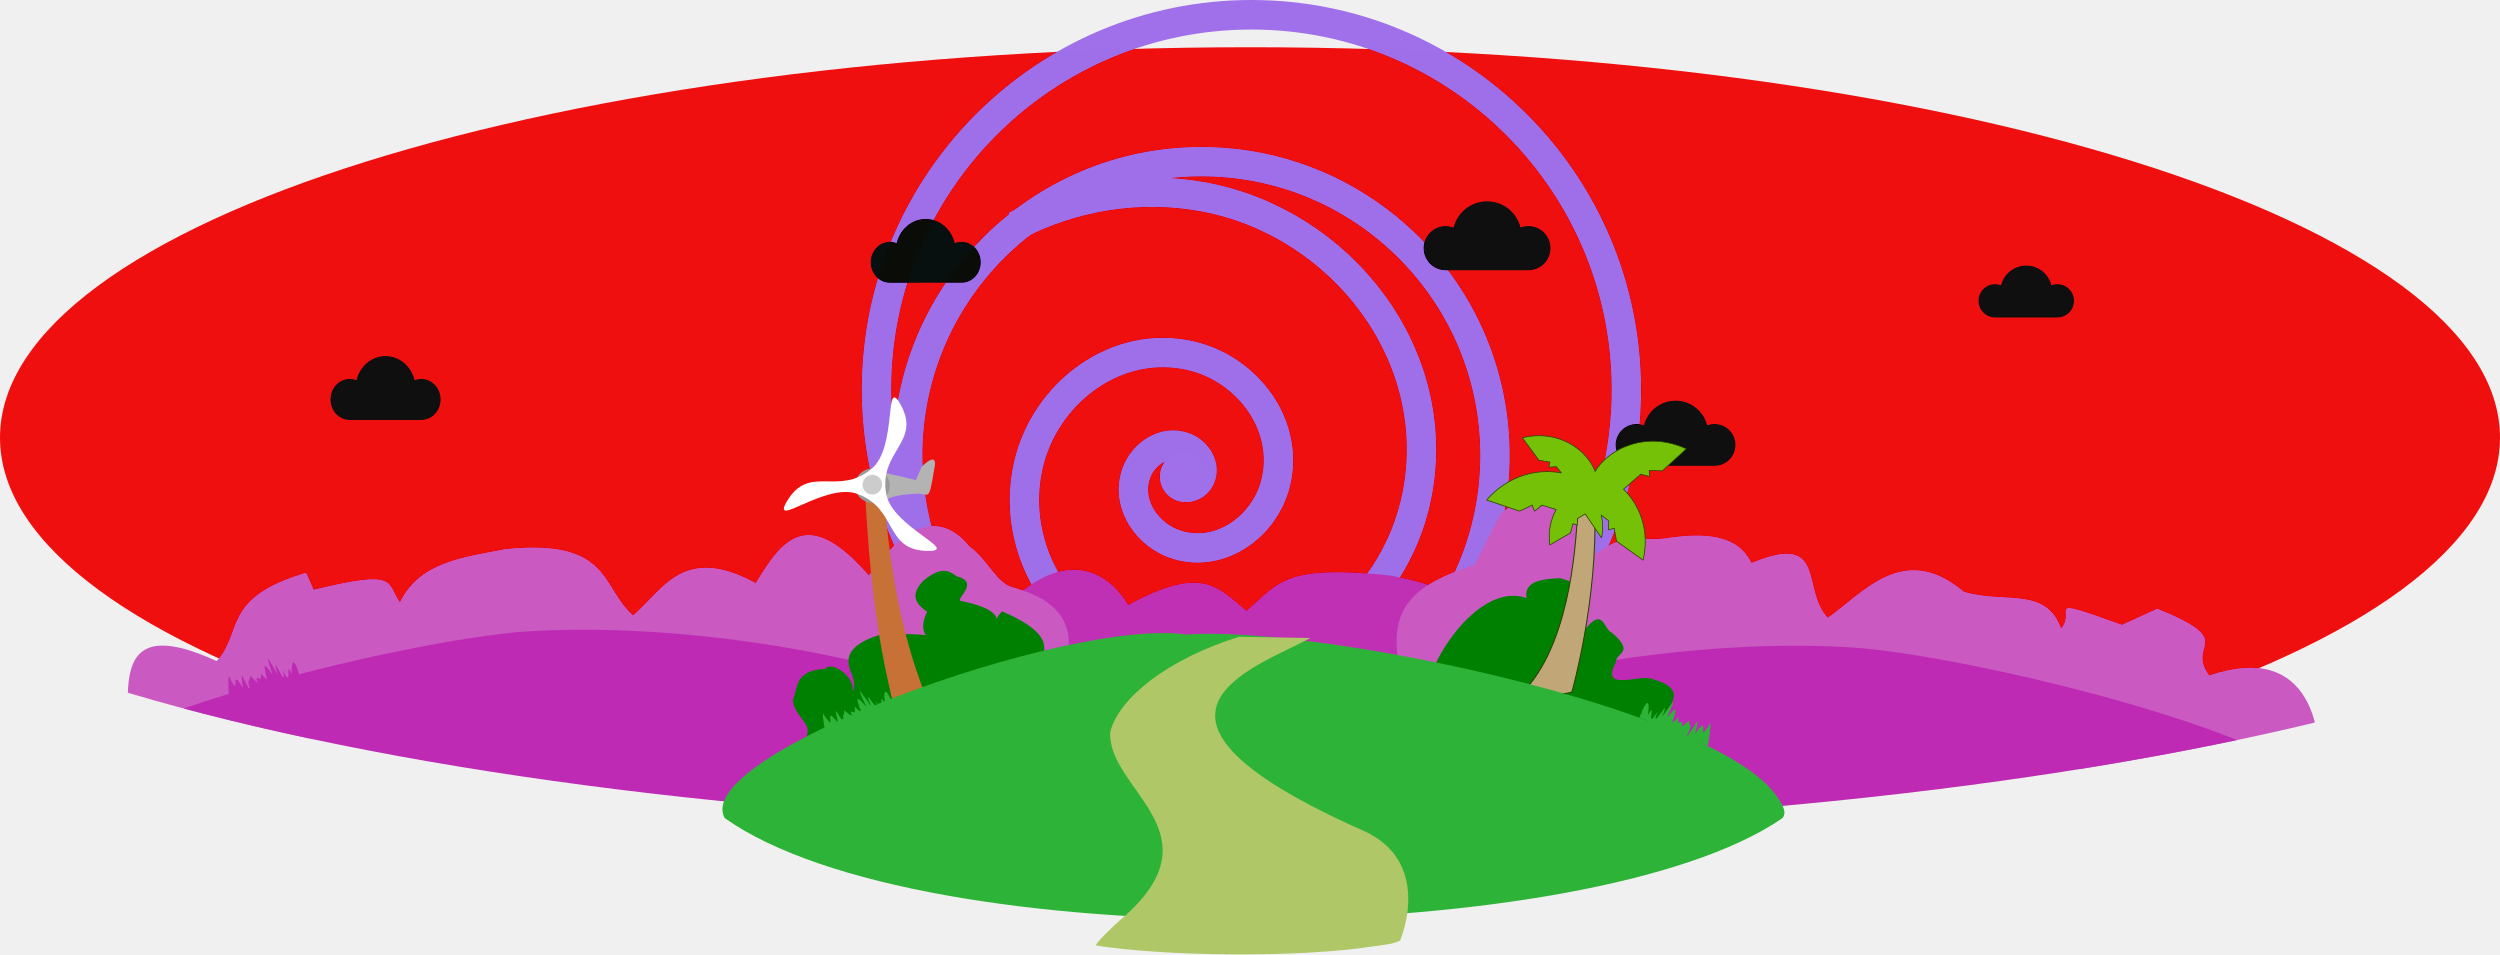
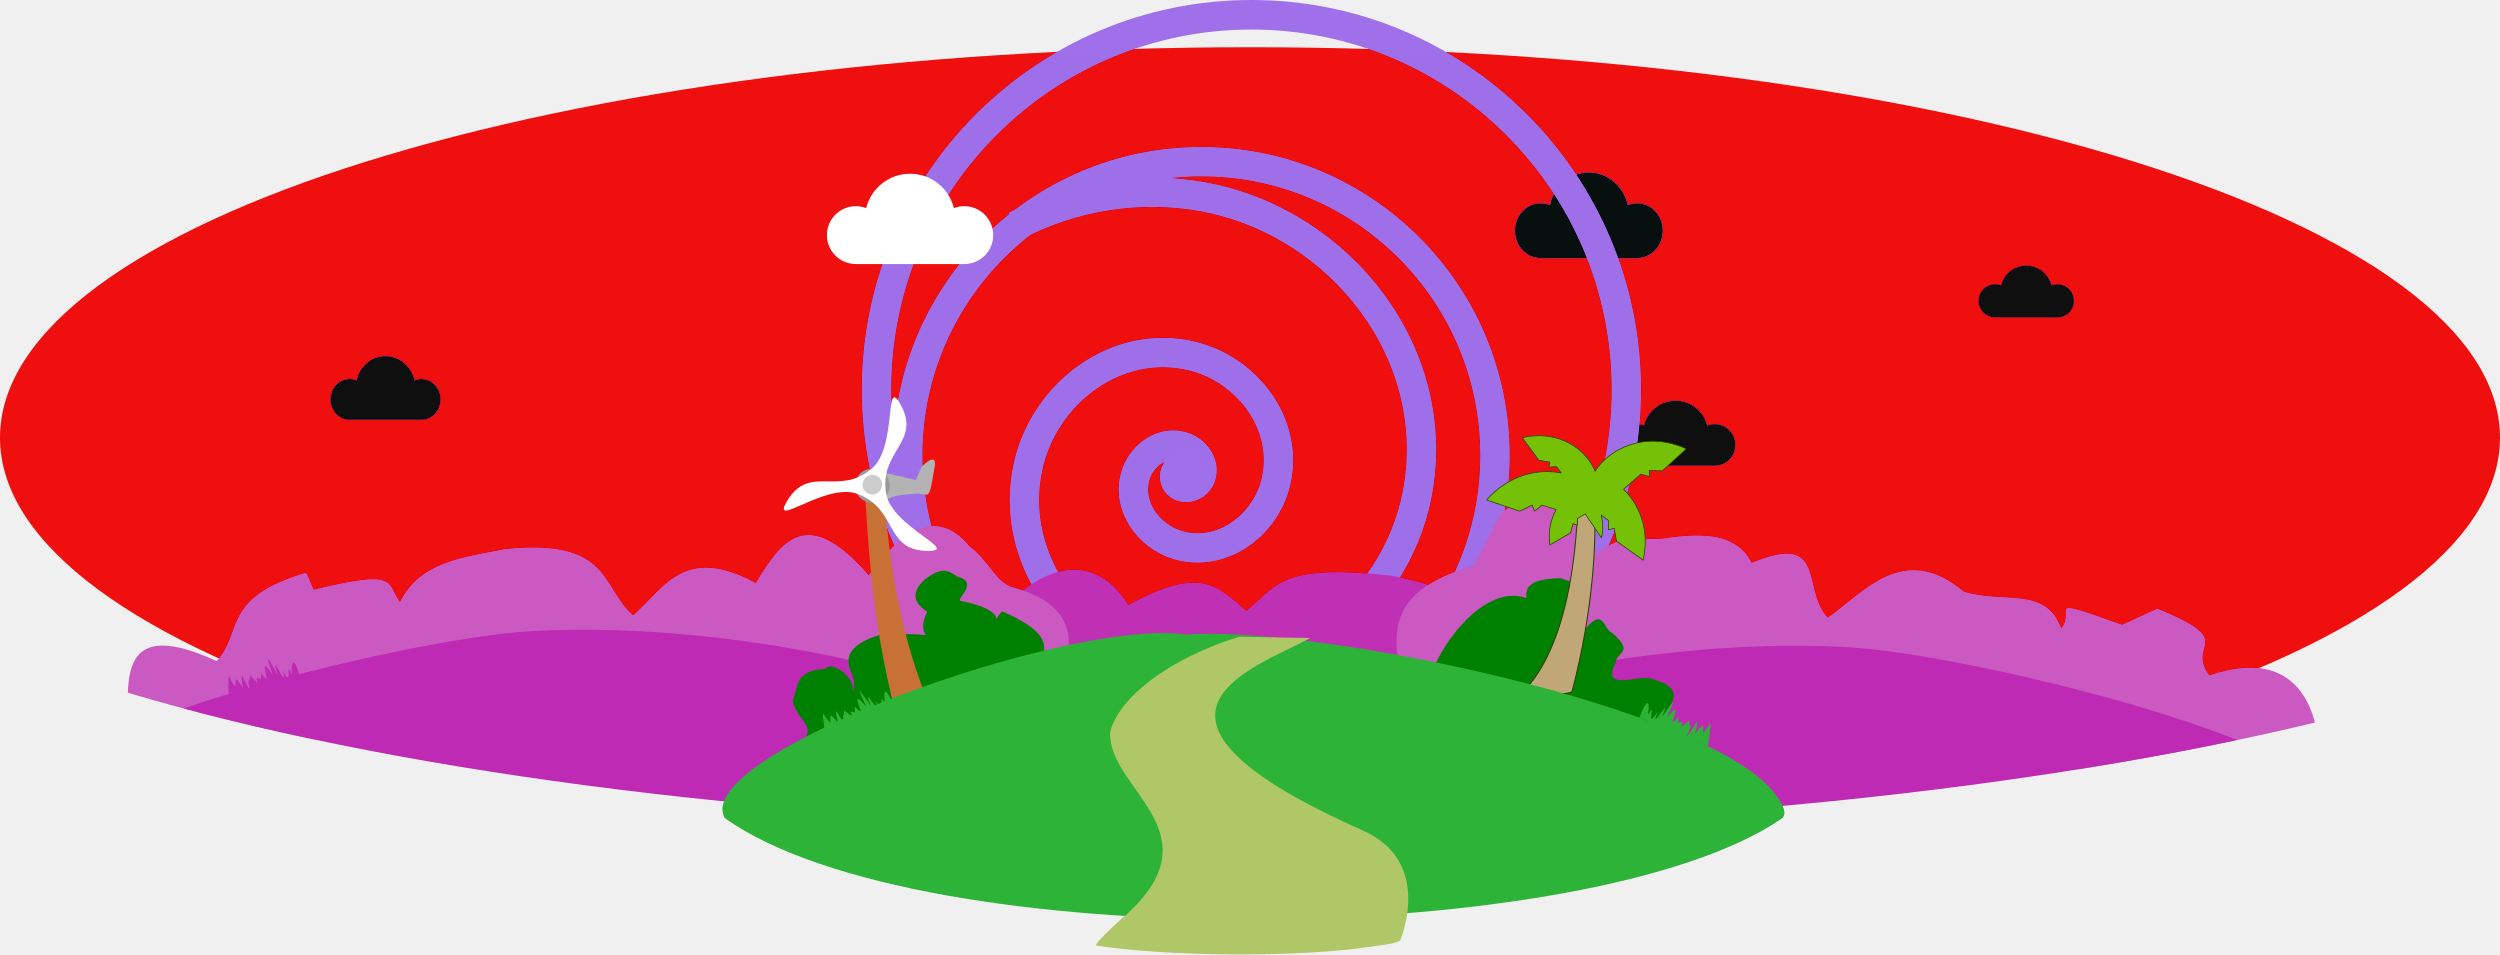
<svg xmlns="http://www.w3.org/2000/svg" width="180.33mm" height="68.844mm" version="1.1" viewBox="0 0 180.33 68.844" id="svg131">
  <defs id="defs8">
    <linearGradient id="linearGradient50606" x1="421.46" x2="458.99" y1="81.216" y2="80.958" gradientTransform="matrix(0.36219,-0.0075634,0.0085593,0.45242,-122.38,55.957)" gradientUnits="userSpaceOnUse">
      <stop stop-color="#d1a448" offset="0" id="stop1" />
      <stop stop-color="#9b7527" stop-opacity=".992" offset="1" id="stop2" />
    </linearGradient>
    <linearGradient id="linearGradient33560" x1="439.64" x2="412.56" y1="53.484" y2="53.871" gradientTransform="matrix(0.36219,-0.0075634,0.0085593,0.45242,-123.44,56.069)" gradientUnits="userSpaceOnUse">
      <stop stop-color="#96312a" offset="0" id="stop3" />
      <stop stop-color="#65211c" stop-opacity=".996" offset="1" id="stop4" />
    </linearGradient>
    <linearGradient id="linearGradient33562" x1="419.65" x2="452.28" y1="64.964" y2="65.351" gradientTransform="matrix(0.36219,-0.0071478,0.0085593,0.42756,-122.85,57.356)" gradientUnits="userSpaceOnUse">
      <stop stop-color="#c33f37" offset="0" id="stop5" />
      <stop stop-color="#b33a33" stop-opacity=".98" offset="1" id="stop6" />
    </linearGradient>
    <linearGradient id="linearGradient15121" x1="367.11" x2="367.22" y1="87.487" y2="90.811" gradientUnits="userSpaceOnUse">
      <stop stop-color="#916f6f" offset="0" id="stop7" />
      <stop stop-color="#685050" stop-opacity=".992" offset="1" id="stop8" />
    </linearGradient>
    <clipPath id="clipPath14">
      <ellipse transform="matrix(0.9996,0.028384,-0.013912,0.9999,0,0)" cx="106.13" cy="91.443" rx="117.86" ry="38.66" fill="#00ffff" stroke-width="0.322" id="ellipse8" />
    </clipPath>
  </defs>
  <g transform="translate(-13.275,-38.75155)" style="mix-blend-mode:difference" id="g19">
    <ellipse cx="103.44" cy="70.321" rx="90.165" ry="28.162" fill="#0ff" stroke-width="0.24" id="ellipse9" style="fill:#00ffff;fill-opacity:1" />
    <g id="g1" style="display:inline;opacity:1;mix-blend-mode:normal;stroke:#528106;stroke-width:1.899;stroke-miterlimit:4;stroke-dasharray:none;stroke-opacity:0.996" transform="matrix(-1.122355,-1.11011e-8,0,1.122355,263.3009,-11.12767)">
+       <g transform="matrix(-0.08104566,0,0,0.08104566,261.9349,316.9654)" fill="#ffffff" id="g18" style="display:inline;mix-blend-mode:normal">
+         <path d="m 817.414,-3062.034 c -1.92,6e-4 -3.748,0.4 -5.439,1.091 -2.53,-11.047 -11.863,-19.251 -22.999,-19.251 -11.139,-10e-5 -20.473,8.204 -23,19.25 -1.69,-0.692 -3.522,-1.09 -5.44,-1.09 -8.376,0 -15.166,7.248 -15.166,16.184 0,8.938 6.79,16.184 15.166,16.183 2.628,1e-4 15.769,1e-4 28.441,1e-4 12.67,10e-5 25.808,10e-5 28.437,-1e-4 8.376,1e-4 15.166,-7.245 15.166,-16.184 -8e-5,-8.935 -6.79,-16.184 -15.166,-16.184 z" stroke-width="0.262" id="path15" />
+         <path d="m 1781.486,-3201.453 c -2.583,7e-4 -5.043,0.537 -7.317,1.468 -3.403,-14.862 -15.961,-25.901 -30.942,-25.901 -14.986,-2e-4 -27.545,11.038 -30.944,25.899 -2.273,-0.931 -4.739,-1.467 -7.319,-1.467 -11.27,0 -20.404,9.752 -20.404,21.774 0,12.025 9.135,21.774 20.404,21.773 3.536,-2e-4 21.215,1e-4 38.264,1e-4 17.046,2e-4 34.722,10e-5 38.26,0 11.269,0 20.404,-9.748 20.404,-21.774 -2e-4,-12.021 -9.136,-21.774 -20.404,-21.774 z" stroke-width="0.353" id="path2" style="display:inline;opacity:0.97;mix-blend-mode:normal;fill:#ffffff" />
+         <path d="m 1842.9,-3026.3 c -2.09,0 -4.079,0.407 -5.918,1.113 -2.752,-11.267 -12.908,-19.636 -25.026,-19.636 -12.121,2e-4 -22.278,8.369 -25.027,19.636 -1.838,-0.705 -3.833,-1.112 -5.92,-1.112 -9.115,-1e-4 -16.503,7.394 -16.503,16.508 -10e-5,9.117 7.388,16.507 16.503,16.507 2.86,3e-4 17.158,0 30.947,10e-5 13.786,-10e-5 28.083,-10e-5 30.944,-10e-5 9.114,0 16.502,-7.39 16.502,-16.507 0,-9.114 -7.389,-16.507 -16.502,-16.508 z" stroke-width="0.276" id="path16" />
+         <path d="m 2114.7,-3137.2 c -1.665,-6e-4 -3.249,0.324 -4.715,0.886 -2.192,-8.975 -10.282,-15.642 -19.934,-15.642 -9.655,10e-5 -17.746,6.667 -19.936,15.642 -1.464,-0.562 -3.053,-0.886 -4.715,-0.886 -7.261,2e-4 -13.146,5.89 -13.146,13.15 -2e-4,7.262 5.885,13.149 13.146,13.149 2.278,0 13.668,-4e-4 24.652,0 h 24.649 c 7.26,0 13.146,-5.887 13.146,-13.149 0,-7.26 -5.886,-13.149 -13.145,-13.15 z" stroke-width="0.22" id="path17" />
+       </g>
      <g id="g2255" transform="matrix(0.98139,0,0,0.98139,2.741246,1.280983)" style="display:inline;stroke:#528106;stroke-width:1.935;stroke-miterlimit:4;stroke-dasharray:none;stroke-opacity:0.996">
        <circle style="fill:none;stroke:#528106;stroke-width:1.935;stroke-miterlimit:4;stroke-dasharray:none;stroke-opacity:0.996" id="circle2249" cx="145.526" cy="73.795" r="19.228" />
        <path style="fill:none;fill-rule:evenodd;stroke:#528106;stroke-width:7.313;stroke-miterlimit:4;stroke-dasharray:none;stroke-opacity:0.996" id="path2251" transform="matrix(-0.249086,0.0892217,-0.0892217,-0.249086,227.107,125.9393)" d="m 220.763,282.644 c -0.448,-0.782 0.435,-1.59 1.124,-1.77 1.883,-0.493 3.392,1.38 3.591,3.067 0.407,3.454 -2.94,5.961 -6.105,6.071 -5.521,0.192 -9.332,-5.15 -9.232,-10.291 0.157,-8.1 8.035,-13.531 15.667,-13.093 11.207,0.643 18.579,11.615 17.668,22.265 -1.271,14.853 -15.906,24.496 -30.115,22.971 -19.05,-2.044 -31.297,-20.925 -29.016,-39.242 2.965,-23.806 26.684,-38.998 49.669,-35.813 29.129,4.036 47.612,33.196 43.373,61.415 -5.262,35.028 -40.472,57.151 -74.499,51.705 -15.924,-2.548 -30.663,-10.677 -41.58,-22.508" />
      </g>
      <circle style="fill:none;stroke:#528106;stroke-width:1.899;stroke-miterlimit:4;stroke-dasharray:none;stroke-opacity:0.996" id="circle4495" cx="142.342" cy="69.487" r="24.096" />
      <circle style="opacity:1;fill:#518106;fill-opacity:0.996;stroke:none;stroke-width:0.824" id="path1-7" cx="-146.596" cy="75.079" r="1.635" transform="scale(-1,1)" />
    </g>
-     <g transform="matrix(0.92895,-0.020679,0.012925,0.72824,6.7956,3.7091)" clip-path="url(#clipPath14)" fill="#32c63d" opacity=".861" id="g14" style="opacity:1">
+     <g transform="matrix(0.92895,-0.020679,0.012925,0.72824,6.7956,3.7091)" clip-path="url(#clipPath14)" fill="#32c63d" opacity=".861" id="g14" style="display:inline;opacity:1">
      <path d="m 80.205,119.5 c 0.783,-2.441 0.814,-1.175 0.656,-0.19 0.78,-1.756 -0.323,1.803 0.762,-0.354 -0.751,2.427 1.272,-2.153 0.332,0.564 1.046,-1.826 1.165,-2.081 0.377,0.052 0.445,-0.571 1.068,-1.639 0.396,0.517 0.642,-0.431 0.478,-0.979 0.494,0.055 0.883,-0.466 -0.516,1.208 0.834,-0.225 -0.08,0.76 0.385,0.107 -0.258,1.684 0.82,-1.218 1.152,-2.635 0.71,-0.383 1.361,-2.249 -0.091,1.458 1.195,-0.986 0.055,0.325 -0.147,1.538 -0.222,2.224" fill="#32c63d" stroke-opacity="0" id="path9" />
-       <path d="m 80.605,74.366 c -0.188,-0.005 -0.368,0.039 -0.534,0.121 -0.228,-1.386 -1.128,-2.437 -2.218,-2.468 -1.09,-0.031 -2.018,0.967 -2.285,2.34 -0.164,-0.091 -0.343,-0.146 -0.531,-0.151 -0.82,-0.023 -1.497,0.863 -1.513,1.979 -0.016,1.116 0.636,2.04 1.456,2.063 0.257,0.007 1.543,0.044 2.784,0.079 1.24,0.035 2.526,0.072 2.783,0.079 0.82,0.023 1.497,-0.862 1.513,-1.979 0.016,-1.116 -0.637,-2.04 -1.456,-2.063 z" stroke-width="0.029" id="path2" style="opacity:0.97;mix-blend-mode:normal;fill:#ffffff" />
      <path d="m 139.777,128.955 c 0.205,-5.414 0.903,-11.433 -6.735,-7.22 -2.044,-3.004 -0.253,-6.289 -6.836,-8.959 l -0.608,1.674 c -6.556,-2.246 -4.401,-2.392 -5.486,-0.456 -1.484,-4.057 -3.521,-4.765 -6.729,-5.658 -8.246,-1.332 -8.65,0.527 -11.175,3.185 -2.263,-2.555 -3.463,-4.589 -9.163,-0.844 -1.881,-4.082 -5.54,-5.891 -10.502,1.115 -2.995,-5.515 -5.575,-6.375 -7.785,-3.083 l -6.874,21.373 z" fill="#26972e" stroke-width="0.322" id="path1" style="fill:#30c03b;fill-opacity:1" />
      <path d="m 15.274,121.06 c -0.055,-5.422 -0.584,-11.475 6.931,-6.832 2.126,-2.885 0.428,-6.27 7.079,-8.564 l 0.561,1.707 c 6.613,-1.872 5.638,-0.581 6.669,1.415 1.596,-3.97 5.014,-4.304 8.244,-5.015 8.277,-0.863 7.39,4.034 9.84,6.833 2.333,-2.424 3.966,-6.993 9.558,-2.928 1.993,-3.972 4.021,-7.799 8.785,-0.517 3.146,-5.34 5.748,-6.053 7.865,-2.639 1.442,1.418 2.025,3.655 3.279,4.141 8.657,3.354 1.279,11.659 2.995,17.605 z" fill="#26972e" stroke-width="0.322" id="path10" />
      <path d="m 9.068,127.45 c -2.636,-6.32 27.569,-15.03 37.542,-15.489 16.721,-0.762 39.3,6.662 44.083,15.534 0.3,0.556 0.169,0.313 0.385,0.783 0.286,0.622 0.38,1.277 -0.005,1.581 -14.96,12.445 -66.933,11.824 -82.006,-2.41 z" fill="#32c63d" id="path11" />
      <path d="m 28.658,116.04 c -0.509,-2.559 -0.678,-1.312 -0.629,-0.308 -0.581,-1.88 0.124,1.843 -0.716,-0.49 0.48,2.539 -1.025,-2.363 -0.391,0.497 -0.838,-1.998 -0.927,-2.273 -0.379,-0.017 -0.379,-0.646 -0.879,-1.817 -0.448,0.439 -0.589,-0.543 -0.367,-1.056 -0.495,-0.036 -0.824,-0.622 0.38,1.29 -0.802,-0.375 -0.004,0.767 -0.393,0.035 0.073,1.714 -0.679,-1.355 -0.854,-2.819 -0.661,-0.508 -1.103,-2.475 -0.069,1.46 -1.076,-1.194 -0.09,0.312 -0.022,1.549 -0.022,2.242" fill="#32c63d" stroke-opacity="0" id="path12" />
      <path d="m 185.13,131.15 c 0.637,-5.357 -0.34,-14.314 -8.278,-11.119 -1.794,-3.252 2.402,-3.222 -3.936,-6.733 l -2.763,1.528 c -6.345,-3.085 -3.494,-1.569 -4.729,0.215 -1.153,-4.227 -4.376,-2.532 -7.497,-3.837 -4.628,-5.196 -7.874,-0.048 -10.6,2.267 -2.049,-2.835 0.123,-8.568 -5.849,-5.585 -1.02,-2.839 -3.526,-3.15 -6.672,-2.63 -1.623,0.268 -3.396,-0.764 -5.267,1.387 -2.54,-5.873 -5.039,-7.063 -7.502,-4.078 l -2.072,4.935 c -9.88,3.418 -4.318,10.282 -6.477,15.423 z" fill="#26972e" stroke-width="0.322" id="path13" />
      <path d="m 185.95,134.06 c 2.81,-6.166 -27.129,-16.584 -37.082,-17.608 -16.687,-1.711 -39.454,4.425 -44.481,13.02 -0.315,0.538 -0.177,0.303 -0.407,0.761 -0.303,0.605 -0.415,1.255 -0.039,1.581 14.602,13.284 66.552,15.615 82.008,2.247 z" fill="#32c63d" id="path14" />
    </g>
-     <g transform="matrix(0.090962,0,0,0.090962,-30.683,344.62)" fill="#ffffff" id="g18">
-       <path d="m 817.414,-3062.034 c -1.92,6e-4 -3.748,0.4 -5.439,1.091 -2.53,-11.047 -11.863,-19.251 -22.999,-19.251 -11.139,-10e-5 -20.473,8.204 -23,19.25 -1.69,-0.692 -3.522,-1.09 -5.44,-1.09 -8.376,0 -15.166,7.248 -15.166,16.184 0,8.938 6.79,16.184 15.166,16.183 2.628,1e-4 15.769,1e-4 28.441,1e-4 12.67,10e-5 25.808,10e-5 28.437,-1e-4 8.376,1e-4 15.166,-7.245 15.166,-16.184 -8e-5,-8.935 -6.79,-16.184 -15.166,-16.184 z" stroke-width="0.262" id="path15" />
-       <path d="m 1842.9,-3026.3 c -2.09,0 -4.079,0.407 -5.918,1.113 -2.752,-11.267 -12.908,-19.636 -25.026,-19.636 -12.121,2e-4 -22.278,8.369 -25.027,19.636 -1.838,-0.705 -3.833,-1.112 -5.92,-1.112 -9.115,-1e-4 -16.503,7.394 -16.503,16.508 -10e-5,9.117 7.388,16.507 16.503,16.507 2.86,3e-4 17.158,0 30.947,10e-5 13.786,-10e-5 28.083,-10e-5 30.944,-10e-5 9.114,0 16.502,-7.39 16.502,-16.507 0,-9.114 -7.389,-16.507 -16.502,-16.508 z" stroke-width="0.276" id="path16" />
-       <path d="m 2114.7,-3137.2 c -1.665,-6e-4 -3.249,0.324 -4.715,0.886 -2.192,-8.975 -10.282,-15.642 -19.934,-15.642 -9.655,10e-5 -17.746,6.667 -19.936,15.642 -1.464,-0.562 -3.053,-0.886 -4.715,-0.886 -7.261,2e-4 -13.146,5.89 -13.146,13.15 -2e-4,7.262 5.885,13.149 13.146,13.149 2.278,0 13.668,-4e-4 24.652,0 h 24.649 c 7.26,0 13.146,-5.887 13.146,-13.149 0,-7.26 -5.886,-13.149 -13.145,-13.15 z" stroke-width="0.22" id="path17" />
-       <path d="m 1695.253,-3183.284 c -2.212,-7e-4 -4.319,0.431 -6.267,1.178 -2.914,-11.93 -13.668,-20.792 -26.497,-20.792 -12.834,2e-4 -23.589,8.861 -26.5,20.792 -1.946,-0.747 -4.058,-1.178 -6.268,-1.178 -9.651,3e-4 -17.474,7.829 -17.474,17.479 -3e-4,9.653 7.823,17.477 17.474,17.477 3.028,0 18.169,-5e-4 32.768,0 h 32.764 c 9.65,0 17.473,-7.825 17.473,-17.477 0,-9.65 -7.824,-17.479 -17.473,-17.479 z" stroke-width="0.293" id="path18" />
-     </g>
  </g>
+   <path d="m 69.555,14.873 c -0.264,-8.4e-5 -0.516,0.051 -0.748,0.141 -0.348,-1.424 -1.632,-2.482 -3.163,-2.482 -1.532,2.3e-5 -2.816,1.058 -3.164,2.482 -0.232,-0.089 -0.485,-0.141 -0.748,-0.141 -1.152,3.7e-5 -2.086,0.935 -2.086,2.087 -2e-5,1.153 0.934,2.087 2.086,2.087 0.361,0 2.169,-6e-5 3.912,0 h 3.912 c 1.152,0 2.086,-0.934 2.086,-2.087 0,-1.152 -0.934,-2.087 -2.086,-2.087 z" stroke-width="0.293" id="path18" style="display:inline;mix-blend-mode:normal;fill:#ffffff;stroke:none;stroke-width:0.227;stroke-miterlimit:4;stroke-dasharray:none;stroke-opacity:0.996" />
  <g transform="translate(46.585,-13.46755)" id="g40">
    <path d="m 13.781,67.223 c -1.504,1.566 -3.24,3.801 -2.122,-0.891 0.173,-0.726 -0.917,-1.247 -1.059,-2.344 0.408,-0.92 0.063,-2.152 2.379,-2.282 0.358,-0.58 2.016,0.492 1.952,1.51 -0.017,0.272 0.31,-0.29 -0.142,-1.298 -0.473,-1.056 -0.063,-1.976 2.012,-2.637 5.533,-0.362 2.309,0.877 3.49,-1.696 -1.133,-0.722 -1.021,-1.472 -0.258,-2.237 1.263,-1.05 1.843,-0.727 2.378,-0.313 1.77,0.431 -0.16,1.688 0.321,1.783 4.147,0.822 1.707,2.224 2.951,0.743 5.289,2.263 2.07,3.631 2.276,5.359" fill="#008000" id="path19" />
    <path d="m 56.788,62.023 c -0.07,-0.852 3.264,-6.596 6.738,-5.42 -0.191,-1.181 1.021,-1.377 2.432,-1.433 2.962,0.894 2.144,1.754 1.243,2.613 0.123,0.419 -0.372,1.333 0.5,1.15 1.38,-1.787 1.379,-0.035 1.981,0.169 1.725,1.471 0.257,1.437 0.299,2.115 -1.183,2.214 1.643,0.873 2.571,1.215 2.714,0.739 1.16,1.829 1.095,2.796 l -1,2.804 -12.047,-3.563" fill="#008000" id="path20" />
    <g transform="matrix(3.1915,-0.44338,0.39792,2.923,-717.68,-305.61)" fill="#d4aa00" stroke="#000000" stroke-width="0.035" id="g27">
      <g transform="matrix(0.83053,0,0,0.83053,35.401,27.148)" fill="#d4aa00" stroke="none" id="g26">
        <path d="m 211.08,158.21 c -0.212,-2.152 -0.168,-3.93 0.002,-6.267 l 0.509,0.135 c -0.16,2.537 0.043,4.553 0.405,6.078" fill="#c87137" id="path21" />
        <g transform="matrix(-0.84478,-0.26123,-0.21471,0.84478,422.89,79.744)" id="g25">
          <path d="m 211.99,150.27 -1.157,0.113 -0.115,-0.461 c 0,0 -0.46,-0.689 -0.394,0.033 0.023,1.153 0.06,0.798 0.443,0.88 0.972,0.208 0.879,0.397 0.879,0.397" fill="#b3b3b3" id="path22" />
          <ellipse transform="matrix(0.99911,0.042121,-0.032812,0.99946,0,0)" cx="216.98" cy="141.71" rx="0.533" ry="0.573" fill="#999999" stroke-width="0.056" id="ellipse22" />
          <g transform="matrix(-0.43756,-0.98348,0.82432,-0.43263,180.68,424.6)" id="g24">
            <g transform="matrix(-0.3527,-1.0231,-0.8558,0.3527,415.81,314.7)" fill="#f9f9f9" id="g23">
              <path transform="matrix(0.097965,0.01486,-0.013336,0.10697,208.55,129.55)" d="m 44.165,168.43 c 13.548,-0.328 9.648,12.892 22.578,16.952 9.994,3.139 26.623,-12.271 21.607,-3.074 -6.49,11.897 -15.989,1.91 -25.97,11.077 -7.715,7.086 -2.685,29.192 -8.141,20.249 -7.058,-11.569 6.34,-14.801 3.392,-28.029 -2.279,-10.225 -23.938,-16.921 -13.466,-17.175 z" fill="#ffffff" id="path23" />
            </g>
            <ellipse transform="matrix(0.99911,0.042121,-0.032812,0.99946,0,0)" cx="216.98" cy="141.71" rx="0.304" ry="0.327" fill="#cccccc" stroke-width="0.032" id="ellipse23" />
            <ellipse transform="matrix(-0.98869,-0.14997,-0.12372,0.99232,0,0)" cx="-229.23" cy="117.28" rx="2.987" ry="3.25" fill="none" id="ellipse24" />
          </g>
        </g>
      </g>
    </g>
    <g transform="matrix(0.26458,0,0,0.26458,-731.87,-510.27)" id="g30">
      <g transform="translate(-352.25,60.347)" id="g29">
        <g transform="matrix(0.45476,0,0,0.45476,1907.3,1127.6)" stroke="#283f00" stroke-linecap="round" stroke-linejoin="round" stroke-miterlimit="10" id="g28">
          <path d="m 3221.8,2045.5 c -0.95,27.558 -6.219,82.753 -32.69,109.84 0,0 3.528,1.564 15.013,1.564 7.918,0 14.338,-0.818 14.338,-1.827 0,-0.215 15.526,-54.023 13.6,-110.85 l -10.261,1.273 z" fill="#c1a778" stroke-width="0.618" id="path27" />
          <path d="m 3235.9,2049.4 4.601,3.442 -0.296,5.378 3.524,-0.901 1.388,7.71 15.934,11.378 c 4.142,-18.149 -2.293,-33.317 -11.741,-42.512 l 10.342,-9.026 5.205,1.405 -0.157,-3.63 7.838,0.257 14.458,-13.208 c -23.962,-11.125 -46.516,-0.207 -54.737,13.508 -4.795,-12.78 -21.796,-25.452 -43.593,-20.158 l 9.938,13.511 6.619,1.1 -0.732,3.022 4.599,-0.308 2.904,3.762 c -13.957,-2.694 -31.429,1.084 -44.768,16.224 l 19.778,6.691 7.531,-3.603 1.419,3.603 4.467,-3.603 8.511,2.67 c -3.216,5.733 -4.93,12.928 -3.835,21.205 l 12.398,-7.23 1.534,-5.535 2.504,0.896 0.159,-3.946 4.62,-2.828 9.786,14.358 c 0,0 1.667,-6.554 -0.197,-13.633 z" fill="#75c108" stroke-width="0.445" id="path28" />
        </g>
      </g>
    </g>
    <g transform="matrix(0.10901,0,0,0.10901,-252.95,-161.51)" id="g39">
      <g transform="translate(-352.25,60.347)" id="g38">
        <g transform="matrix(0.13024,0,0,0.13024,2156.3,1790.8)" id="g37">
          <path d="m 4964.9,2184.7 c 0,12.865 -10.43,23.293 -23.294,23.293 h -166.32 c -12.864,0 -23.293,-10.429 -23.293,-23.293 0,-12.865 10.429,-23.293 23.293,-23.293 h 166.32 c 12.864,0 23.294,10.428 23.294,23.293 z" fill="#38200e" opacity="0.2" id="path30" />
          <g stroke="#283f00" stroke-linecap="round" stroke-linejoin="round" stroke-miterlimit="10" stroke-width="4.298" id="g36">
            <path d="m 4863.5,2174.7 v -31.525 c 0,-1.928 1.562,-3.493 3.501,-3.493 1.928,0 3.486,1.565 3.486,3.493 v 30.983 c 41.307,0.472 40.213,9.235 40.213,9.235 h -53.613 c -0.541,-5.616 3.346,-7.826 6.413,-8.693 z" fill="#ffde55" id="path31" />
            <path d="m 4847.2,2180.7 v -31.53 c 0,-1.928 1.559,-3.494 3.486,-3.494 1.939,0 3.5,1.566 3.5,3.494 v 30.983 c 41.308,0.472 40.213,9.235 40.213,9.235 h -53.624 c -0.532,-5.617 3.358,-7.821 6.425,-8.688 z" fill="#ffde55" id="path32" />
            <path d="m 4792.5,2130.8 c -0.064,-0.455 74.498,-73.248 99.785,-73.248 25.273,0 45.777,20.501 45.777,45.786 0,25.285 -20.504,45.786 -45.777,45.786 -21.063,0 -76.32,3.857 -94.206,-9.457 -27.938,50.054 -53.277,17.479 -53.277,17.479 z" fill="#ffffff" id="path33" />
            <path d="m 4928.7,2087.2 c 18.546,-6.072 30.256,-25.019 26.747,-44.773 -3.868,-21.628 -24.526,-36.031 -46.151,-32.179 -21.633,3.856 -36.028,24.509 -32.184,46.144 0.66,3.656 1.799,7.111 3.324,10.297" fill="#ffffff" id="path34" />
            <path d="m 4942,2077.8 c -21.202,2.194 -21.624,-18.449 -3.651,-20.469 0,0 8.05,-8.764 17.149,-14.869 11.481,13.818 32.543,14.939 34.655,36.768 z" fill="#ffde55" id="path35" />
            <path d="m 4919.7,2099.5 c 0,0 6.986,36.644 -23.314,39.557 0,0 -82.766,4.653 -81.596,-11.077 l 31.234,-13.405" fill="#ffffff" id="path36" />
          </g>
          <path d="m 4907.5,2044.8 c 1.094,3.954 5.188,6.278 9.145,5.173 3.961,-1.089 6.271,-5.195 5.176,-9.148 -1.094,-3.949 -5.188,-6.268 -9.152,-5.173 -3.954,1.104 -6.263,5.193 -5.169,9.148 z" fill="#283f00" id="path37" />
        </g>
      </g>
    </g>
  </g>
  <g transform="translate(-13.275,-38.75155)" id="g44">
    <g transform="matrix(0.92895,-0.020679,0.012925,0.72824,55.479,5.1355)" fill="#2db337" id="g42">
      <path d="m 9.068,127.45 c -2.636,-6.32 26.852,-19.121 36.097,-17.155 10.078,-0.653 40.746,8.328 45.529,17.201 0.3,0.556 0.169,0.313 0.385,0.783 0.286,0.622 0.38,1.277 -0.005,1.581 -14.96,12.445 -66.933,11.824 -82.006,-2.41 z" id="path40" />
      <path d="m 22.343,116.72 c -0.749,-2.462 -0.797,-1.198 -0.654,-0.208 -0.756,-1.777 0.298,1.812 -0.757,-0.375 0.718,2.447 -1.242,-2.188 -0.34,0.554 -1.021,-1.854 -1.137,-2.113 -0.377,0.042 -0.437,-0.583 -1.045,-1.669 -0.403,0.506 -0.636,-0.448 -0.465,-0.992 -0.494,0.041 -0.877,-0.49 0.5,1.222 -0.831,-0.248 0.069,0.762 -0.387,0.096 0.236,1.691 -0.803,-1.24 -1.116,-2.667 -0.704,-0.402 -1.331,-2.287 0.071,1.46 -1.181,-1.019 -0.059,0.324 0.126,1.542 0.192,2.23" stroke-opacity="0" id="path41" />
      <path d="m 80.205,119.5 c 0.783,-2.441 0.814,-1.175 0.656,-0.19 0.78,-1.756 -0.323,1.803 0.762,-0.354 -0.751,2.427 1.272,-2.153 0.332,0.564 1.046,-1.826 1.165,-2.081 0.377,0.052 0.445,-0.571 1.068,-1.639 0.396,0.517 0.642,-0.431 0.478,-0.979 0.494,0.055 0.883,-0.466 -0.516,1.208 0.834,-0.225 -0.08,0.76 0.385,0.107 -0.258,1.684 0.82,-1.218 1.152,-2.635 0.71,-0.383 1.361,-2.249 -0.091,1.458 1.195,-0.986 0.055,0.325 -0.147,1.538 -0.222,2.224" stroke-opacity="0" id="path42" />
    </g>
    <path d="m 102.634,84.686 c -5.089,1.597 -8.634,4.377 -9.275,6.848 -0.265,4.203 8.148,7.322 0.683,13.609 -0.276,0.233 -1.907,1.777 -1.692,1.811 4.85,0.775 14.574,0.915 20.074,0.047 0.167,-0.026 1.918,-0.2 1.883,-0.51 0,0 2.361,-5.576 -2.708,-7.826 -18.771,-8.334 -7.913,-11.679 -3.806,-13.891" fill="#b0c767" id="path43" />
  </g>
</svg>
